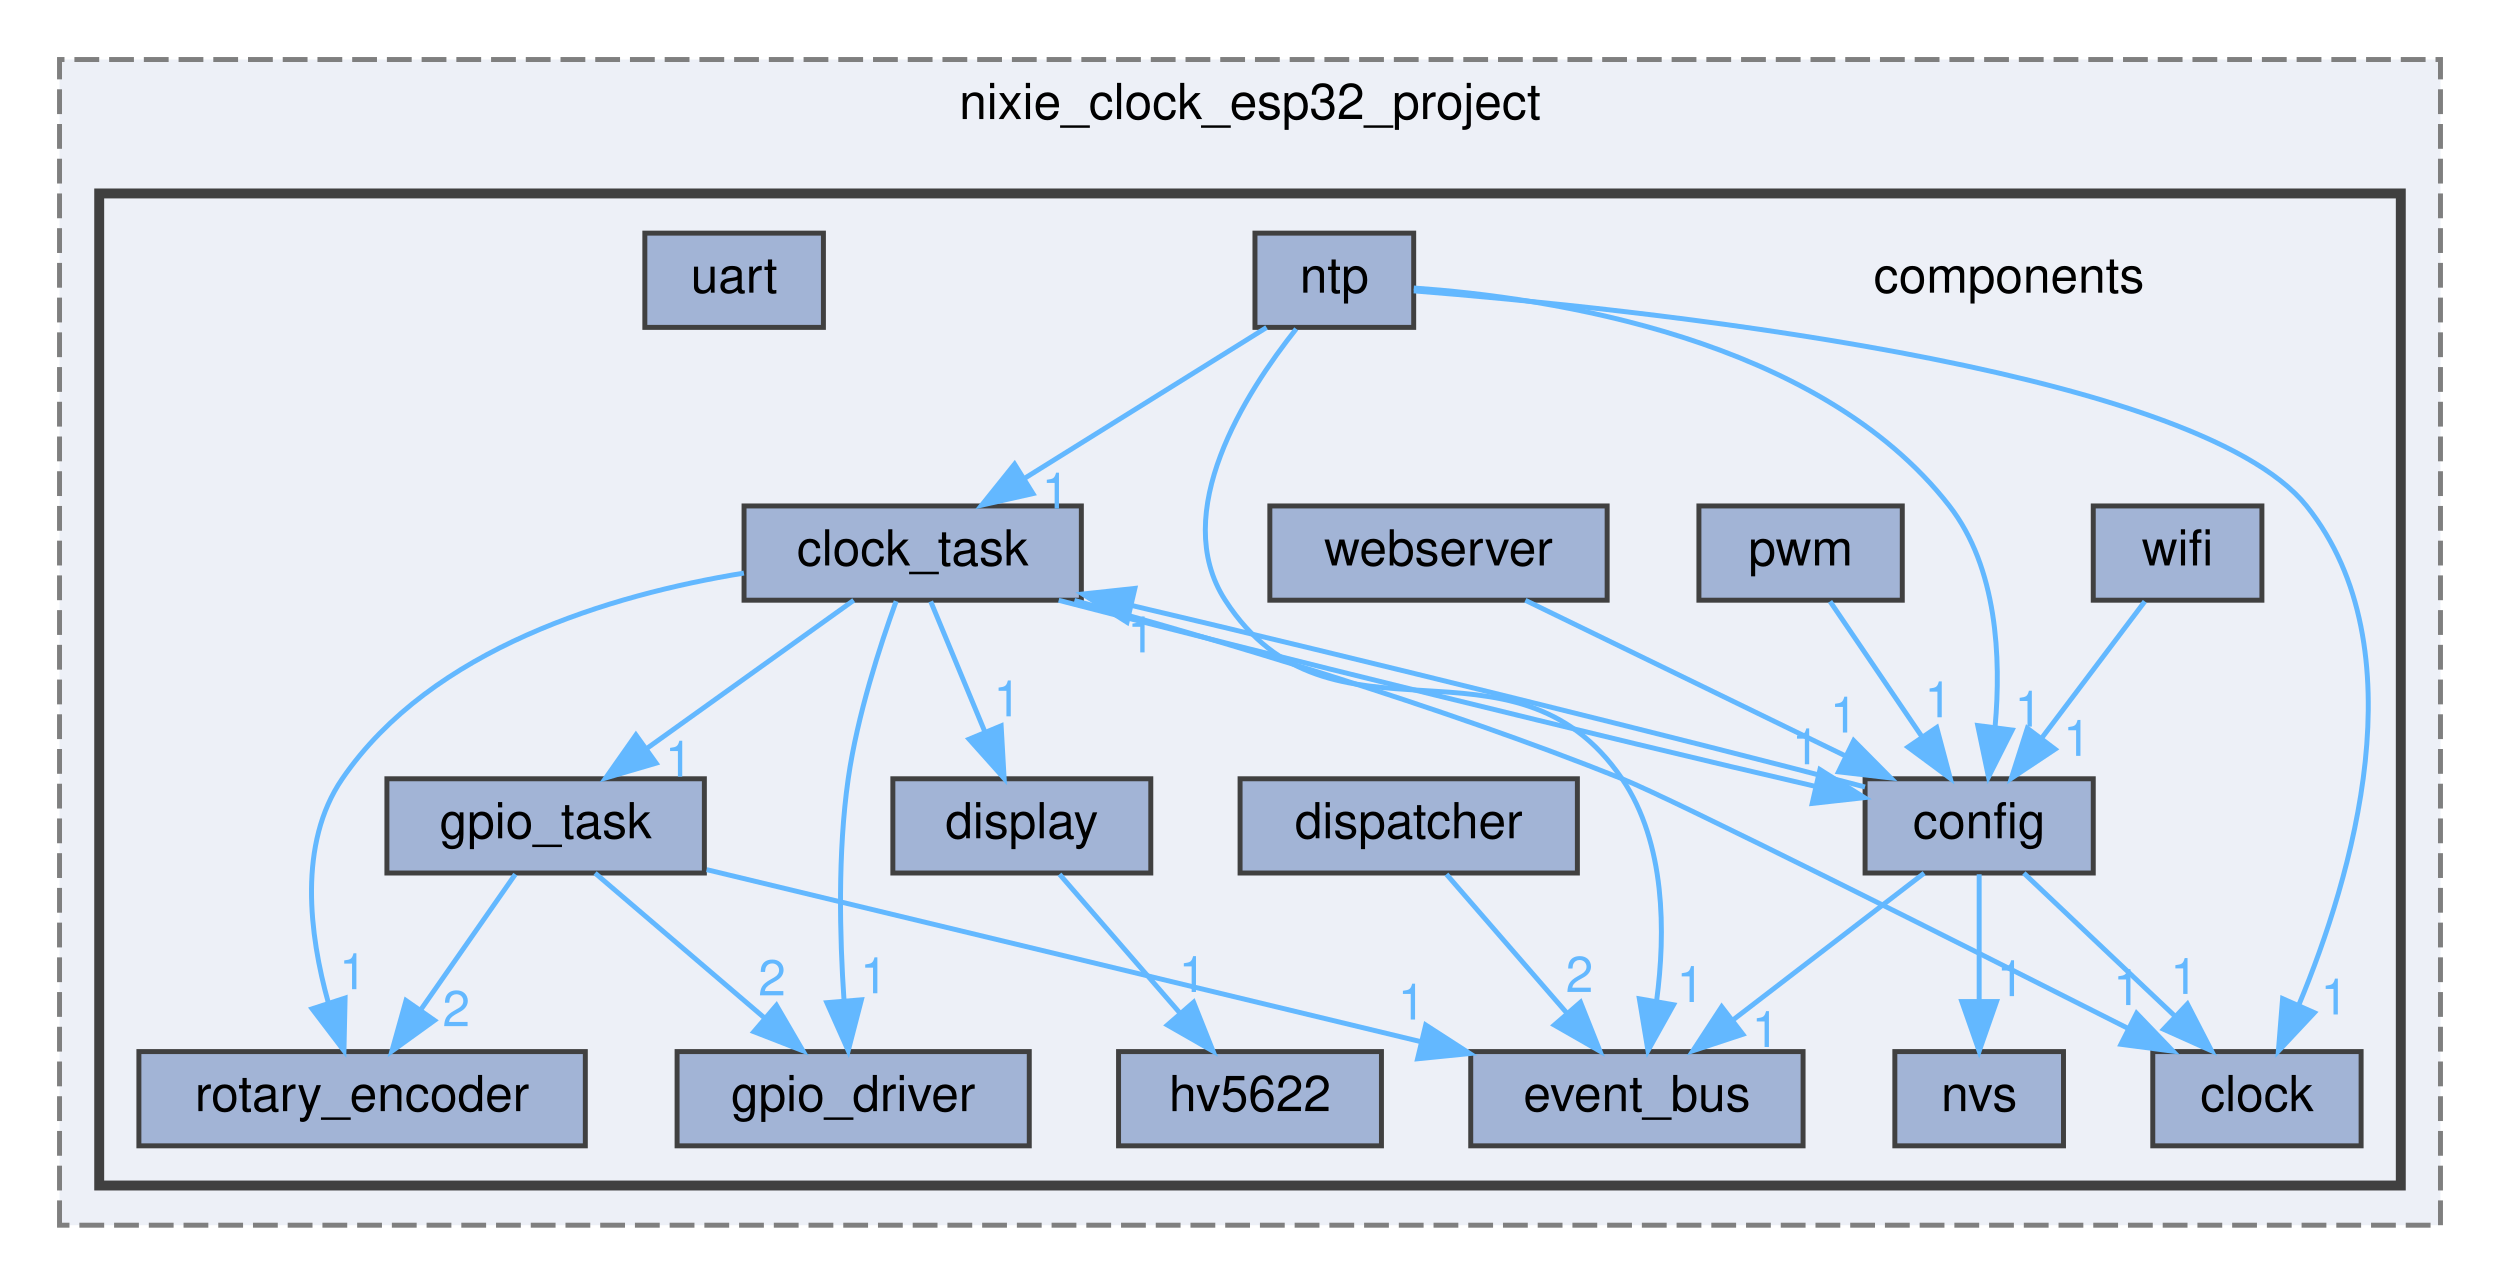
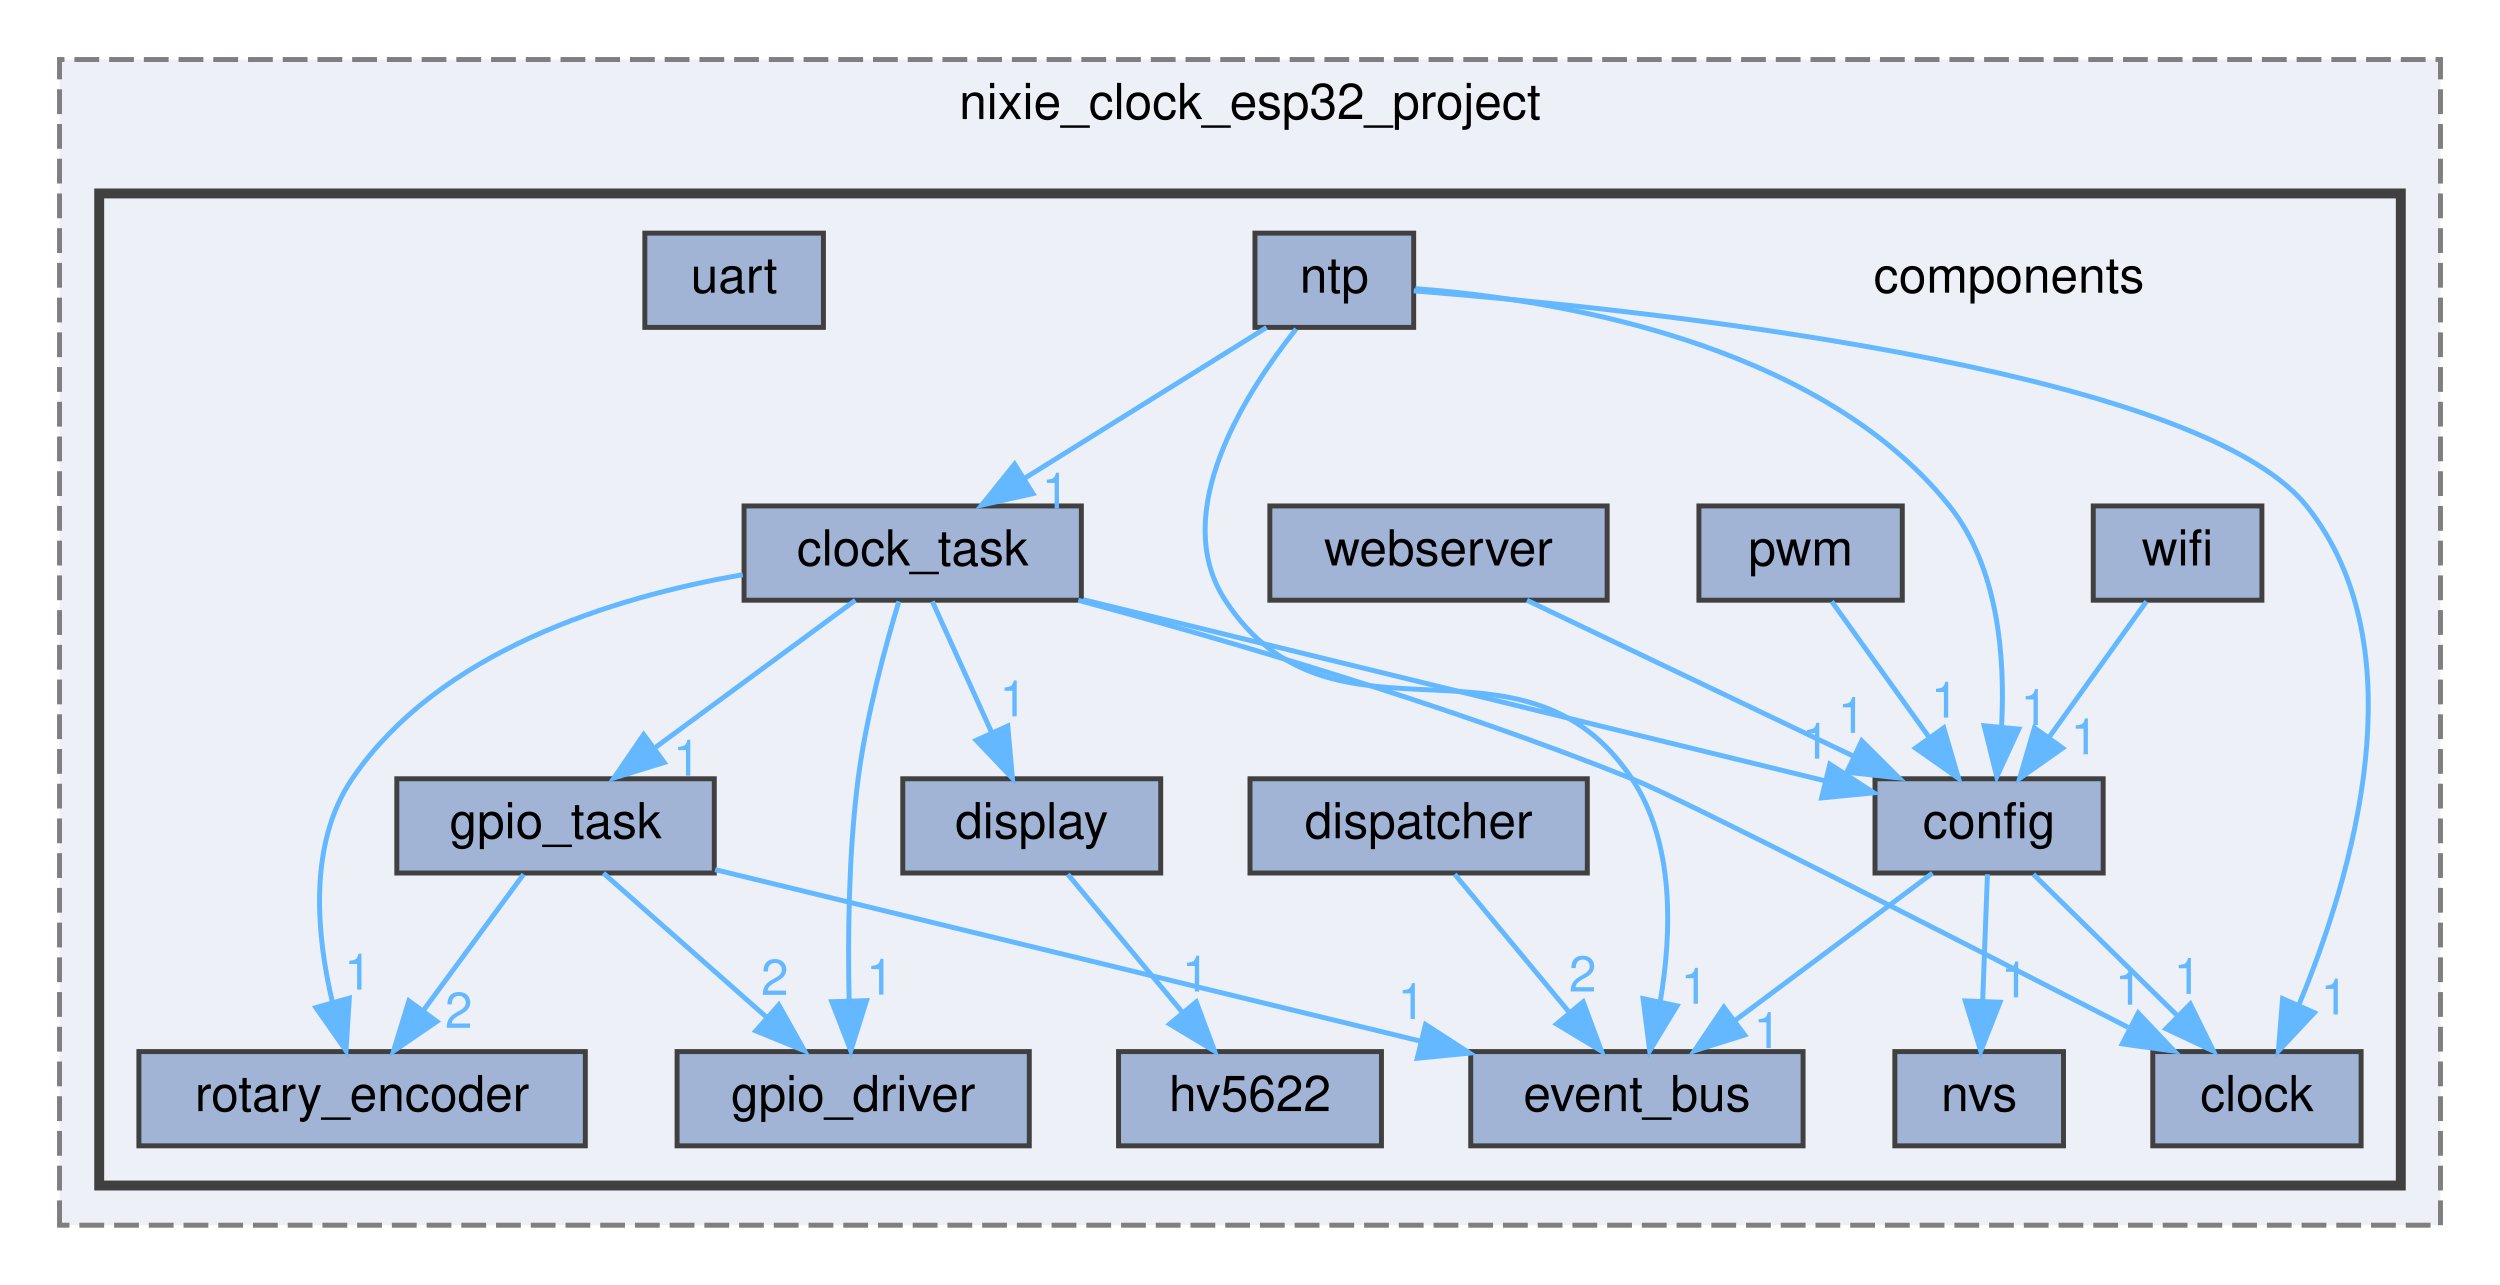
<svg xmlns="http://www.w3.org/2000/svg" xmlns:xlink="http://www.w3.org/1999/xlink" width="504pt" height="259pt" viewBox="0.00 0.00 504.00 259.00">
  <g id="graph0" class="graph" transform="scale(1 1) rotate(0) translate(4 255)">
    <g id="clust1" class="cluster">
      <g id="a_clust1">
        <a xlink:href="dir_4e80761515fcd0d8a8682b4ebda49685.html" target="_top" xlink:title="nixie_clock_esp32_project">
          <polygon fill="#edf0f7" stroke="#7f7f7f" stroke-dasharray="5,2" points="8,-8 8,-243 488,-243 488,-8 8,-8" />
          <text text-anchor="middle" x="248" y="-231" font-family="Helvetica,sans-Serif" font-size="10.00">nixie_clock_esp32_project</text>
        </a>
      </g>
    </g>
    <g id="clust2" class="cluster">
      <g id="a_clust2">
        <a xlink:href="dir_b181baf956279f894a730e459ce47bc5.html" target="_top">
          <polygon fill="#edf0f7" stroke="#404040" stroke-width="2" points="16,-16 16,-216 480,-216 480,-16 16,-16" />
        </a>
      </g>
    </g>
    <g id="node1" class="node">
      <text text-anchor="middle" x="401" y="-196" font-family="Helvetica,sans-Serif" font-size="10.00">components</text>
    </g>
    <g id="node2" class="node">
      <g id="a_node2">
        <a xlink:href="dir_a13c4c485bb1701984d244429ad4ded1.html" target="_top" xlink:title="clock">
          <polygon fill="#a2b4d6" stroke="#404040" points="472,-43 430,-43 430,-24 472,-24 472,-43" />
          <text text-anchor="middle" x="451" y="-31" font-family="Helvetica,sans-Serif" font-size="10.00">clock</text>
        </a>
      </g>
    </g>
    <g id="node3" class="node">
      <g id="a_node3">
        <a xlink:href="dir_2f8bb0b9567c99dc8a53f1db54ef1a1c.html" target="_top" xlink:title="clock_task">
          <polygon fill="#a2b4d6" stroke="#404040" points="214,-153 146,-153 146,-134 214,-134 214,-153" />
          <text text-anchor="middle" x="180" y="-141" font-family="Helvetica,sans-Serif" font-size="10.00">clock_task</text>
        </a>
      </g>
    </g>
    <g id="edge4" class="edge">
      <g id="a_edge4">
        <a xlink:href="dir_000001_000000.html" target="_top">
-           <path fill="none" stroke="#63b8ff" d="M212.6,-133.95C241.92,-125.89 285.95,-112.84 323,-98 333.21,-93.91 390.69,-65.02 425.06,-47.65" />
-           <polygon fill="#63b8ff" stroke="#63b8ff" points="426.74,-50.72 434.08,-43.08 423.58,-44.47 426.74,-50.72" />
+           <path fill="none" stroke="#63b8ff" d="M213.38,-133.98C243.13,-125.99 287.62,-113.03 325,-98 335.03,-93.97 391.17,-65.29 425.03,-47.88" />
+           <polygon fill="#63b8ff" stroke="#63b8ff" points="427.06,-50.78 434.35,-43.09 423.85,-44.55 427.06,-50.78" />
        </a>
      </g>
      <g id="a_edge4-headlabel">
        <a xlink:href="dir_000001_000000.html" target="_top" xlink:title="1">
-           <text text-anchor="middle" x="424.81" y="-52.38" font-family="Helvetica,sans-Serif" font-size="10.00" fill="#63b8ff">1</text>
+           <text text-anchor="middle" x="425.16" y="-52.45" font-family="Helvetica,sans-Serif" font-size="10.00" fill="#63b8ff">1</text>
        </a>
      </g>
    </g>
    <g id="node4" class="node">
      <g id="a_node4">
        <a xlink:href="dir_6591a8ca0b1ec78afa747e232353e174.html" target="_top" xlink:title="config">
-           <polygon fill="#a2b4d6" stroke="#404040" points="418,-98 372,-98 372,-79 418,-79 418,-98" />
-           <text text-anchor="middle" x="395" y="-86" font-family="Helvetica,sans-Serif" font-size="10.00">config</text>
+           <polygon fill="#a2b4d6" stroke="#404040" points="420,-98 374,-98 374,-79 420,-79 420,-98" />
+           <text text-anchor="middle" x="397" y="-86" font-family="Helvetica,sans-Serif" font-size="10.00">config</text>
        </a>
      </g>
    </g>
    <g id="edge3" class="edge">
      <g id="a_edge3">
        <a xlink:href="dir_000001_000003.html" target="_top">
-           <path fill="none" stroke="#63b8ff" d="M209.43,-133.98C249.37,-123.57 320.19,-106.15 361.92,-96.48" />
-           <polygon fill="#63b8ff" stroke="#63b8ff" points="362.9,-99.85 371.87,-94.2 361.34,-93.03 362.9,-99.85" />
+           <path fill="none" stroke="#63b8ff" d="M214.38,-134.1C255.39,-124.09 323.45,-107.46 363.89,-97.59" />
+           <polygon fill="#63b8ff" stroke="#63b8ff" points="364.9,-100.94 373.79,-95.17 363.24,-94.14 364.9,-100.94" />
        </a>
      </g>
      <g id="a_edge3-headlabel">
        <a xlink:href="dir_000001_000003.html" target="_top" xlink:title="1">
-           <text text-anchor="middle" x="360.04" y="-100.92" font-family="Helvetica,sans-Serif" font-size="10.00" fill="#63b8ff">1</text>
+           <text text-anchor="middle" x="362.08" y="-102.05" font-family="Helvetica,sans-Serif" font-size="10.00" fill="#63b8ff">1</text>
        </a>
      </g>
    </g>
    <g id="node6" class="node">
      <g id="a_node6">
        <a xlink:href="dir_25afab11bb9cc6587024a85a8f095e2f.html" target="_top" xlink:title="display">
-           <polygon fill="#a2b4d6" stroke="#404040" points="228,-98 176,-98 176,-79 228,-79 228,-98" />
-           <text text-anchor="middle" x="202" y="-86" font-family="Helvetica,sans-Serif" font-size="10.00">display</text>
+           <polygon fill="#a2b4d6" stroke="#404040" points="230,-98 178,-98 178,-79 230,-79 230,-98" />
+           <text text-anchor="middle" x="204" y="-86" font-family="Helvetica,sans-Serif" font-size="10.00">display</text>
        </a>
      </g>
    </g>
    <g id="edge1" class="edge">
      <g id="a_edge1">
        <a xlink:href="dir_000001_000005.html" target="_top">
-           <path fill="none" stroke="#63b8ff" d="M183.63,-133.75C186.58,-126.65 190.83,-116.4 194.51,-107.56" />
-           <polygon fill="#63b8ff" stroke="#63b8ff" points="197.83,-108.67 198.43,-98.09 191.37,-105.98 197.83,-108.67" />
+           <path fill="none" stroke="#63b8ff" d="M183.96,-133.75C187.21,-126.57 191.92,-116.18 195.95,-107.27" />
+           <polygon fill="#63b8ff" stroke="#63b8ff" points="199.17,-108.64 200.11,-98.09 192.8,-105.75 199.17,-108.64" />
        </a>
      </g>
      <g id="a_edge1-headlabel">
        <a xlink:href="dir_000001_000005.html" target="_top" xlink:title="1">
-           <text text-anchor="middle" x="199.08" y="-110.58" font-family="Helvetica,sans-Serif" font-size="10.00" fill="#63b8ff">1</text>
+           <text text-anchor="middle" x="200.28" y="-110.59" font-family="Helvetica,sans-Serif" font-size="10.00" fill="#63b8ff">1</text>
        </a>
      </g>
    </g>
    <g id="node8" class="node">
      <g id="a_node8">
        <a xlink:href="dir_c8df9a83da56af1891de301214a2e601.html" target="_top" xlink:title="gpio_driver">
          <polygon fill="#a2b4d6" stroke="#404040" points="203.5,-43 132.5,-43 132.5,-24 203.5,-24 203.5,-43" />
          <text text-anchor="middle" x="168" y="-31" font-family="Helvetica,sans-Serif" font-size="10.00">gpio_driver</text>
        </a>
      </g>
    </g>
    <g id="edge5" class="edge">
      <g id="a_edge5">
        <a xlink:href="dir_000001_000007.html" target="_top">
-           <path fill="none" stroke="#63b8ff" d="M176.66,-133.8C173.45,-124.94 168.82,-110.75 167,-98 164.87,-83.13 165.29,-66.09 166.15,-53.41" />
-           <polygon fill="#63b8ff" stroke="#63b8ff" points="169.66,-53.44 167,-43.18 162.69,-52.86 169.66,-53.44" />
+           <path fill="none" stroke="#63b8ff" d="M177.21,-133.75C174.53,-124.85 170.64,-110.63 169,-98 167.07,-83.1 166.91,-66.07 167.18,-53.4" />
+           <polygon fill="#63b8ff" stroke="#63b8ff" points="170.69,-53.28 167.52,-43.17 163.69,-53.05 170.69,-53.28" />
        </a>
      </g>
      <g id="a_edge5-headlabel">
        <a xlink:href="dir_000001_000007.html" target="_top" xlink:title="1">
-           <text text-anchor="middle" x="172.19" y="-54.76" font-family="Helvetica,sans-Serif" font-size="10.00" fill="#63b8ff">1</text>
+           <text text-anchor="middle" x="173.41" y="-54.47" font-family="Helvetica,sans-Serif" font-size="10.00" fill="#63b8ff">1</text>
        </a>
      </g>
    </g>
    <g id="node9" class="node">
      <g id="a_node9">
        <a xlink:href="dir_6378bc349134a8014a09749f3432f8e2.html" target="_top" xlink:title="gpio_task">
-           <polygon fill="#a2b4d6" stroke="#404040" points="138,-98 74,-98 74,-79 138,-79 138,-98" />
-           <text text-anchor="middle" x="106" y="-86" font-family="Helvetica,sans-Serif" font-size="10.00">gpio_task</text>
+           <polygon fill="#a2b4d6" stroke="#404040" points="140,-98 76,-98 76,-79 140,-79 140,-98" />
+           <text text-anchor="middle" x="108" y="-86" font-family="Helvetica,sans-Serif" font-size="10.00">gpio_task</text>
        </a>
      </g>
    </g>
    <g id="edge2" class="edge">
      <g id="a_edge2">
        <a xlink:href="dir_000001_000008.html" target="_top">
-           <path fill="none" stroke="#63b8ff" d="M168.11,-133.98C156.85,-125.92 139.71,-113.65 126.29,-104.03" />
-           <polygon fill="#63b8ff" stroke="#63b8ff" points="128.27,-101.15 118.11,-98.17 124.2,-106.84 128.27,-101.15" />
+           <path fill="none" stroke="#63b8ff" d="M168.43,-133.98C157.58,-126 141.12,-113.88 128.12,-104.31" />
+           <polygon fill="#63b8ff" stroke="#63b8ff" points="129.91,-101.28 119.78,-98.17 125.76,-106.92 129.91,-101.28" />
        </a>
      </g>
      <g id="a_edge2-headlabel">
        <a xlink:href="dir_000001_000008.html" target="_top" xlink:title="1">
-           <text text-anchor="middle" x="132.85" y="-98.43" font-family="Helvetica,sans-Serif" font-size="10.00" fill="#63b8ff">1</text>
+           <text text-anchor="middle" x="134.48" y="-98.62" font-family="Helvetica,sans-Serif" font-size="10.00" fill="#63b8ff">1</text>
        </a>
      </g>
    </g>
    <g id="node14" class="node">
      <g id="a_node14">
        <a xlink:href="dir_ee50860190fe62f2e35dcf8898f9d9d7.html" target="_top" xlink:title="rotary_encoder">
          <polygon fill="#a2b4d6" stroke="#404040" points="114,-43 24,-43 24,-24 114,-24 114,-43" />
          <text text-anchor="middle" x="69" y="-31" font-family="Helvetica,sans-Serif" font-size="10.00">rotary_encoder</text>
        </a>
      </g>
    </g>
    <g id="edge6" class="edge">
      <g id="a_edge6">
        <a xlink:href="dir_000001_000015.html" target="_top">
-           <path fill="none" stroke="#63b8ff" d="M145.97,-139.47C119.03,-135.07 83.03,-124.31 65,-98 56.03,-84.91 58.38,-66.53 62.18,-52.9" />
-           <polygon fill="#63b8ff" stroke="#63b8ff" points="65.57,-53.79 65.34,-43.19 58.92,-51.62 65.57,-53.79" />
+           <path fill="none" stroke="#63b8ff" d="M145.74,-139.15C119.35,-134.56 84.5,-123.71 67,-98 58.08,-84.91 59.8,-66.52 63.03,-52.9" />
+           <polygon fill="#63b8ff" stroke="#63b8ff" points="66.42,-53.77 65.76,-43.19 59.68,-51.87 66.42,-53.77" />
        </a>
      </g>
      <g id="a_edge6-headlabel">
        <a xlink:href="dir_000001_000015.html" target="_top" xlink:title="1">
-           <text text-anchor="middle" x="67.16" y="-55.58" font-family="Helvetica,sans-Serif" font-size="10.00" fill="#63b8ff">1</text>
-         </a>
-       </g>
-     </g>
-     <g id="edge9" class="edge">
-       <g id="a_edge9">
+           <text text-anchor="middle" x="68.18" y="-55.5" font-family="Helvetica,sans-Serif" font-size="10.00" fill="#63b8ff">1</text>
+         </a>
+       </g>
+     </g>
+     <g id="edge8" class="edge">
+       <g id="a_edge8">
        <a xlink:href="dir_000003_000000.html" target="_top">
-           <path fill="none" stroke="#63b8ff" d="M404,-78.98C412.19,-71.23 424.51,-59.58 434.47,-50.14" />
-           <polygon fill="#63b8ff" stroke="#63b8ff" points="436.98,-52.59 441.84,-43.17 432.17,-47.5 436.98,-52.59" />
-         </a>
-       </g>
-       <g id="a_edge9-headlabel">
+           <path fill="none" stroke="#63b8ff" d="M405.92,-78.75C413.78,-71.03 425.43,-59.6 434.92,-50.28" />
+           <polygon fill="#63b8ff" stroke="#63b8ff" points="437.56,-52.59 442.25,-43.09 432.66,-47.6 437.56,-52.59" />
+         </a>
+       </g>
+       <g id="a_edge8-headlabel">
        <a xlink:href="dir_000003_000000.html" target="_top" xlink:title="1">
-           <text text-anchor="middle" x="436.32" y="-54.62" font-family="Helvetica,sans-Serif" font-size="10.00" fill="#63b8ff">1</text>
-         </a>
-       </g>
-     </g>
-     <g id="edge7" class="edge">
-       <g id="a_edge7">
-         <a xlink:href="dir_000003_000001.html" target="_top">
-           <path fill="none" stroke="#63b8ff" d="M371.98,-96.34C336.66,-105.66 268.94,-122.4 224.03,-132.96" />
-           <polygon fill="#63b8ff" stroke="#63b8ff" points="223.2,-129.56 214.26,-135.24 224.79,-136.38 223.2,-129.56" />
-         </a>
-       </g>
-       <g id="a_edge7-headlabel">
-         <a xlink:href="dir_000003_000001.html" target="_top" xlink:title="1">
-           <text text-anchor="middle" x="226.06" y="-123.48" font-family="Helvetica,sans-Serif" font-size="10.00" fill="#63b8ff">1</text>
+           <text text-anchor="middle" x="436.99" y="-54.64" font-family="Helvetica,sans-Serif" font-size="10.00" fill="#63b8ff">1</text>
        </a>
      </g>
    </g>
    <g id="node7" class="node">
      <g id="a_node7">
        <a xlink:href="dir_3df67f4185c8cd9c27353f35f3bf503b.html" target="_top" xlink:title="event_bus">
          <polygon fill="#a2b4d6" stroke="#404040" points="359.5,-43 292.5,-43 292.5,-24 359.5,-24 359.5,-43" />
          <text text-anchor="middle" x="326" y="-31" font-family="Helvetica,sans-Serif" font-size="10.00">event_bus</text>
        </a>
      </g>
    </g>
-     <g id="edge8" class="edge">
-       <g id="a_edge8">
+     <g id="edge7" class="edge">
+       <g id="a_edge7">
        <a xlink:href="dir_000003_000006.html" target="_top">
-           <path fill="none" stroke="#63b8ff" d="M383.91,-78.98C373.51,-71 357.74,-58.88 345.28,-49.31" />
-           <polygon fill="#63b8ff" stroke="#63b8ff" points="347.35,-46.49 337.29,-43.17 343.09,-52.04 347.35,-46.49" />
-         </a>
-       </g>
-       <g id="a_edge8-headlabel">
+           <path fill="none" stroke="#63b8ff" d="M385.59,-78.98C374.89,-71 358.66,-58.88 345.84,-49.31" />
+           <polygon fill="#63b8ff" stroke="#63b8ff" points="347.72,-46.35 337.61,-43.17 343.53,-51.96 347.72,-46.35" />
+         </a>
+       </g>
+       <g id="a_edge7-headlabel">
        <a xlink:href="dir_000003_000006.html" target="_top" xlink:title="1">
-           <text text-anchor="middle" x="351.93" y="-43.92" font-family="Helvetica,sans-Serif" font-size="10.00" fill="#63b8ff">1</text>
+           <text text-anchor="middle" x="352.3" y="-43.72" font-family="Helvetica,sans-Serif" font-size="10.00" fill="#63b8ff">1</text>
        </a>
      </g>
    </g>
    <g id="node12" class="node">
      <g id="a_node12">
        <a xlink:href="dir_d593a792f6d68ad3cd00089cda4c9fbf.html" target="_top" xlink:title="nvs">
          <polygon fill="#a2b4d6" stroke="#404040" points="412,-43 378,-43 378,-24 412,-24 412,-43" />
          <text text-anchor="middle" x="395" y="-31" font-family="Helvetica,sans-Serif" font-size="10.00">nvs</text>
        </a>
      </g>
    </g>
-     <g id="edge10" class="edge">
-       <g id="a_edge10">
+     <g id="edge9" class="edge">
+       <g id="a_edge9">
        <a xlink:href="dir_000003_000013.html" target="_top">
-           <path fill="none" stroke="#63b8ff" d="M395,-78.75C395,-71.8 395,-61.85 395,-53.13" />
-           <polygon fill="#63b8ff" stroke="#63b8ff" points="398.5,-53.09 395,-43.09 391.5,-53.09 398.5,-53.09" />
-         </a>
-       </g>
-       <g id="a_edge10-headlabel">
+           <path fill="none" stroke="#63b8ff" d="M396.67,-78.75C396.41,-71.8 396.03,-61.85 395.7,-53.13" />
+           <polygon fill="#63b8ff" stroke="#63b8ff" points="399.2,-52.95 395.32,-43.09 392.2,-53.21 399.2,-52.95" />
+         </a>
+       </g>
+       <g id="a_edge9-headlabel">
        <a xlink:href="dir_000003_000013.html" target="_top" xlink:title="1">
-           <text text-anchor="middle" x="401.34" y="-54.18" font-family="Helvetica,sans-Serif" font-size="10.00" fill="#63b8ff">1</text>
+           <text text-anchor="middle" x="402.17" y="-53.93" font-family="Helvetica,sans-Serif" font-size="10.00" fill="#63b8ff">1</text>
        </a>
      </g>
    </g>
    <g id="node5" class="node">
      <g id="a_node5">
        <a xlink:href="dir_bfdcce58a23cc395bda28f665cadf99d.html" target="_top" xlink:title="dispatcher">
-           <polygon fill="#a2b4d6" stroke="#404040" points="314,-98 246,-98 246,-79 314,-79 314,-98" />
-           <text text-anchor="middle" x="280" y="-86" font-family="Helvetica,sans-Serif" font-size="10.00">dispatcher</text>
-         </a>
-       </g>
-     </g>
-     <g id="edge11" class="edge">
-       <g id="a_edge11">
+           <polygon fill="#a2b4d6" stroke="#404040" points="316,-98 248,-98 248,-79 316,-79 316,-98" />
+           <text text-anchor="middle" x="282" y="-86" font-family="Helvetica,sans-Serif" font-size="10.00">dispatcher</text>
+         </a>
+       </g>
+     </g>
+     <g id="edge10" class="edge">
+       <g id="a_edge10">
        <a xlink:href="dir_000004_000006.html" target="_top">
-           <path fill="none" stroke="#63b8ff" d="M287.6,-78.75C294.16,-71.18 303.82,-60.05 311.81,-50.84" />
-           <polygon fill="#63b8ff" stroke="#63b8ff" points="314.63,-52.94 318.55,-43.09 309.35,-48.35 314.63,-52.94" />
-         </a>
-       </g>
-       <g id="a_edge11-headlabel">
+           <path fill="none" stroke="#63b8ff" d="M289.27,-78.75C295.54,-71.18 304.79,-60.05 312.43,-50.84" />
+           <polygon fill="#63b8ff" stroke="#63b8ff" points="315.17,-53.02 318.87,-43.09 309.79,-48.55 315.17,-53.02" />
+         </a>
+       </g>
+       <g id="a_edge10-headlabel">
        <a xlink:href="dir_000004_000006.html" target="_top" xlink:title="2">
-           <text text-anchor="middle" x="314.42" y="-55.01" font-family="Helvetica,sans-Serif" font-size="10.00" fill="#63b8ff">2</text>
+           <text text-anchor="middle" x="315.06" y="-55.1" font-family="Helvetica,sans-Serif" font-size="10.00" fill="#63b8ff">2</text>
        </a>
      </g>
    </g>
    <g id="node10" class="node">
      <g id="a_node10">
        <a xlink:href="dir_fb7d8fb2e7a81481fd306fa505fa505b.html" target="_top" xlink:title="hv5622">
          <polygon fill="#a2b4d6" stroke="#404040" points="274.5,-43 221.5,-43 221.5,-24 274.5,-24 274.5,-43" />
          <text text-anchor="middle" x="248" y="-31" font-family="Helvetica,sans-Serif" font-size="10.00">hv5622</text>
        </a>
      </g>
    </g>
+     <g id="edge11" class="edge">
+       <g id="a_edge11">
+         <a xlink:href="dir_000005_000009.html" target="_top">
+           <path fill="none" stroke="#63b8ff" d="M211.27,-78.75C217.54,-71.18 226.79,-60.05 234.43,-50.84" />
+           <polygon fill="#63b8ff" stroke="#63b8ff" points="237.17,-53.02 240.87,-43.09 231.79,-48.55 237.17,-53.02" />
+         </a>
+       </g>
+       <g id="a_edge11-headlabel">
+         <a xlink:href="dir_000005_000009.html" target="_top" xlink:title="1">
+           <text text-anchor="middle" x="237.06" y="-55.1" font-family="Helvetica,sans-Serif" font-size="10.00" fill="#63b8ff">1</text>
+         </a>
+       </g>
+     </g>
    <g id="edge12" class="edge">
      <g id="a_edge12">
-         <a xlink:href="dir_000005_000009.html" target="_top">
-           <path fill="none" stroke="#63b8ff" d="M209.6,-78.75C216.16,-71.18 225.82,-60.05 233.81,-50.84" />
-           <polygon fill="#63b8ff" stroke="#63b8ff" points="236.63,-52.94 240.55,-43.09 231.35,-48.35 236.63,-52.94" />
+         <a xlink:href="dir_000008_000006.html" target="_top">
+           <path fill="none" stroke="#63b8ff" d="M140.17,-79.68C177.81,-70.53 240.32,-55.33 282.32,-45.12" />
+           <polygon fill="#63b8ff" stroke="#63b8ff" points="283.38,-48.46 292.27,-42.7 281.72,-41.66 283.38,-48.46" />
        </a>
      </g>
      <g id="a_edge12-headlabel">
-         <a xlink:href="dir_000005_000009.html" target="_top" xlink:title="1">
-           <text text-anchor="middle" x="236.42" y="-55.01" font-family="Helvetica,sans-Serif" font-size="10.00" fill="#63b8ff">1</text>
+         <a xlink:href="dir_000008_000006.html" target="_top" xlink:title="1">
+           <text text-anchor="middle" x="280.55" y="-49.57" font-family="Helvetica,sans-Serif" font-size="10.00" fill="#63b8ff">1</text>
        </a>
      </g>
    </g>
    <g id="edge13" class="edge">
      <g id="a_edge13">
-         <a xlink:href="dir_000008_000006.html" target="_top">
-           <path fill="none" stroke="#63b8ff" d="M138.46,-79.68C176.64,-70.48 240.16,-55.18 282.56,-44.97" />
-           <polygon fill="#63b8ff" stroke="#63b8ff" points="283.42,-48.36 292.32,-42.61 281.78,-41.55 283.42,-48.36" />
+         <a xlink:href="dir_000008_000007.html" target="_top">
+           <path fill="none" stroke="#63b8ff" d="M117.64,-78.98C126.51,-71.15 139.87,-59.34 150.61,-49.86" />
+           <polygon fill="#63b8ff" stroke="#63b8ff" points="153.01,-52.41 158.18,-43.17 148.37,-47.17 153.01,-52.41" />
        </a>
      </g>
      <g id="a_edge13-headlabel">
-         <a xlink:href="dir_000008_000006.html" target="_top" xlink:title="1">
-           <text text-anchor="middle" x="280.59" y="-49.46" font-family="Helvetica,sans-Serif" font-size="10.00" fill="#63b8ff">1</text>
+         <a xlink:href="dir_000008_000007.html" target="_top" xlink:title="2">
+           <text text-anchor="middle" x="152.19" y="-54.42" font-family="Helvetica,sans-Serif" font-size="10.00" fill="#63b8ff">2</text>
        </a>
      </g>
    </g>
    <g id="edge14" class="edge">
      <g id="a_edge14">
-         <a xlink:href="dir_000008_000007.html" target="_top">
-           <path fill="none" stroke="#63b8ff" d="M115.96,-78.98C125.13,-71.15 138.94,-59.34 150.03,-49.86" />
-           <polygon fill="#63b8ff" stroke="#63b8ff" points="152.53,-52.33 157.86,-43.17 147.98,-47.01 152.53,-52.33" />
+         <a xlink:href="dir_000008_000015.html" target="_top">
+           <path fill="none" stroke="#63b8ff" d="M101.56,-78.75C96.11,-71.34 88.14,-60.5 81.44,-51.41" />
+           <polygon fill="#63b8ff" stroke="#63b8ff" points="84.07,-49.07 75.32,-43.09 78.43,-53.22 84.07,-49.07" />
        </a>
      </g>
      <g id="a_edge14-headlabel">
-         <a xlink:href="dir_000008_000007.html" target="_top" xlink:title="2">
-           <text text-anchor="middle" x="151.64" y="-54.32" font-family="Helvetica,sans-Serif" font-size="10.00" fill="#63b8ff">2</text>
-         </a>
-       </g>
-     </g>
-     <g id="edge15" class="edge">
-       <g id="a_edge15">
-         <a xlink:href="dir_000008_000015.html" target="_top">
-           <path fill="none" stroke="#63b8ff" d="M99.89,-78.75C94.72,-71.34 87.15,-60.5 80.81,-51.41" />
-           <polygon fill="#63b8ff" stroke="#63b8ff" points="83.59,-49.29 75,-43.09 77.85,-53.29 83.59,-49.29" />
-         </a>
-       </g>
-       <g id="a_edge15-headlabel">
        <a xlink:href="dir_000008_000015.html" target="_top" xlink:title="2">
-           <text text-anchor="middle" x="87.98" y="-48.11" font-family="Helvetica,sans-Serif" font-size="10.00" fill="#63b8ff">2</text>
+           <text text-anchor="middle" x="88.48" y="-47.78" font-family="Helvetica,sans-Serif" font-size="10.00" fill="#63b8ff">2</text>
        </a>
      </g>
    </g>
    <g id="node11" class="node">
      <g id="a_node11">
        <a xlink:href="dir_8938040af9d266be553d1135477b804d.html" target="_top" xlink:title="ntp">
          <polygon fill="#a2b4d6" stroke="#404040" points="281,-208 249,-208 249,-189 281,-189 281,-208" />
          <text text-anchor="middle" x="265" y="-196" font-family="Helvetica,sans-Serif" font-size="10.00">ntp</text>
        </a>
      </g>
    </g>
-     <g id="edge19" class="edge">
-       <g id="a_edge19">
+     <g id="edge18" class="edge">
+       <g id="a_edge18">
        <a xlink:href="dir_000012_000000.html" target="_top">
          <path fill="none" stroke="#63b8ff" d="M281.01,-196.36C323.67,-192.96 438.41,-181.29 461,-153 483.99,-124.2 470.06,-77.95 459.52,-52.59" />
          <polygon fill="#63b8ff" stroke="#63b8ff" points="462.57,-50.84 455.32,-43.11 456.17,-53.67 462.57,-50.84" />
        </a>
      </g>
-       <g id="a_edge19-headlabel">
+       <g id="a_edge18-headlabel">
        <a xlink:href="dir_000012_000000.html" target="_top" xlink:title="1">
          <text text-anchor="middle" x="466.62" y="-50.48" font-family="Helvetica,sans-Serif" font-size="10.00" fill="#63b8ff">1</text>
        </a>
      </g>
    </g>
-     <g id="edge16" class="edge">
-       <g id="a_edge16">
+     <g id="edge15" class="edge">
+       <g id="a_edge15">
        <a xlink:href="dir_000012_000001.html" target="_top">
          <path fill="none" stroke="#63b8ff" d="M251.34,-188.98C238.16,-180.77 217.97,-168.18 202.43,-158.49" />
          <polygon fill="#63b8ff" stroke="#63b8ff" points="204.24,-155.49 193.91,-153.17 200.54,-161.43 204.24,-155.49" />
        </a>
      </g>
-       <g id="a_edge16-headlabel">
+       <g id="a_edge15-headlabel">
        <a xlink:href="dir_000012_000001.html" target="_top" xlink:title="1">
          <text text-anchor="middle" x="208.8" y="-152.48" font-family="Helvetica,sans-Serif" font-size="10.00" fill="#63b8ff">1</text>
        </a>
      </g>
    </g>
-     <g id="edge18" class="edge">
-       <g id="a_edge18">
-         <a xlink:href="dir_000012_000003.html" target="_top">
-           <path fill="none" stroke="#63b8ff" d="M281.02,-196.94C308.12,-195.04 362.63,-186.96 389,-153 398.66,-140.56 399.44,-122.35 398.22,-108.62" />
-           <polygon fill="#63b8ff" stroke="#63b8ff" points="401.65,-107.82 396.88,-98.36 394.71,-108.73 401.65,-107.82" />
-         </a>
-       </g>
-       <g id="a_edge18-headlabel">
-         <a xlink:href="dir_000012_000003.html" target="_top" xlink:title="1">
-           <text text-anchor="middle" x="404.93" y="-108.52" font-family="Helvetica,sans-Serif" font-size="10.00" fill="#63b8ff">1</text>
-         </a>
-       </g>
-     </g>
    <g id="edge17" class="edge">
      <g id="a_edge17">
+         <a xlink:href="dir_000012_000003.html" target="_top">
+           <path fill="none" stroke="#63b8ff" d="M281.34,-196.82C308.41,-194.73 362.25,-186.37 389,-153 398.88,-140.67 400.26,-122.45 399.52,-108.68" />
+           <polygon fill="#63b8ff" stroke="#63b8ff" points="402.98,-108.02 398.55,-98.4 396.01,-108.68 402.98,-108.02" />
+         </a>
+       </g>
+       <g id="a_edge17-headlabel">
+         <a xlink:href="dir_000012_000003.html" target="_top" xlink:title="1">
+           <text text-anchor="middle" x="406.14" y="-108.83" font-family="Helvetica,sans-Serif" font-size="10.00" fill="#63b8ff">1</text>
+         </a>
+       </g>
+     </g>
+     <g id="edge16" class="edge">
+       <g id="a_edge16">
        <a xlink:href="dir_000012_000006.html" target="_top">
-           <path fill="none" stroke="#63b8ff" d="M257.32,-188.7C247.11,-175.86 231.6,-151.64 243,-134 264.17,-101.26 301.06,-130.23 323,-98 331.83,-85.03 331.78,-66.88 329.98,-53.3" />
-           <polygon fill="#63b8ff" stroke="#63b8ff" points="333.39,-52.44 328.23,-43.19 326.49,-53.64 333.39,-52.44" />
-         </a>
-       </g>
-       <g id="a_edge17-headlabel">
+           <path fill="none" stroke="#63b8ff" d="M257.3,-188.68C247.06,-175.83 231.52,-151.58 243,-134 264.76,-100.68 302.97,-131.15 325,-98 333.68,-84.94 333.02,-66.8 330.73,-53.25" />
+           <polygon fill="#63b8ff" stroke="#63b8ff" points="334.08,-52.21 328.58,-43.16 327.24,-53.67 334.08,-52.21" />
+         </a>
+       </g>
+       <g id="a_edge16-headlabel">
        <a xlink:href="dir_000012_000006.html" target="_top" xlink:title="1">
-           <text text-anchor="middle" x="336.8" y="-53" font-family="Helvetica,sans-Serif" font-size="10.00" fill="#63b8ff">1</text>
+           <text text-anchor="middle" x="337.61" y="-52.64" font-family="Helvetica,sans-Serif" font-size="10.00" fill="#63b8ff">1</text>
        </a>
      </g>
    </g>
    <g id="node13" class="node">
      <g id="a_node13">
        <a xlink:href="dir_af00538107c5bb6312b4379f7c6a7915.html" target="_top" xlink:title="pwm">
          <polygon fill="#a2b4d6" stroke="#404040" points="379.5,-153 338.5,-153 338.5,-134 379.5,-134 379.5,-153" />
          <text text-anchor="middle" x="359" y="-141" font-family="Helvetica,sans-Serif" font-size="10.00">pwm</text>
        </a>
      </g>
    </g>
-     <g id="edge20" class="edge">
-       <g id="a_edge20">
+     <g id="edge19" class="edge">
+       <g id="a_edge19">
        <a xlink:href="dir_000014_000003.html" target="_top">
-           <path fill="none" stroke="#63b8ff" d="M364.94,-133.75C369.98,-126.34 377.34,-115.5 383.51,-106.41" />
-           <polygon fill="#63b8ff" stroke="#63b8ff" points="386.44,-108.33 389.17,-98.09 380.65,-104.39 386.44,-108.33" />
-         </a>
-       </g>
-       <g id="a_edge20-headlabel">
+           <path fill="none" stroke="#63b8ff" d="M365.27,-133.75C370.59,-126.34 378.36,-115.5 384.88,-106.41" />
+           <polygon fill="#63b8ff" stroke="#63b8ff" points="387.86,-108.26 390.84,-98.09 382.17,-104.18 387.86,-108.26" />
+         </a>
+       </g>
+       <g id="a_edge19-headlabel">
        <a xlink:href="dir_000014_000003.html" target="_top" xlink:title="1">
-           <text text-anchor="middle" x="386.77" y="-110.4" font-family="Helvetica,sans-Serif" font-size="10.00" fill="#63b8ff">1</text>
+           <text text-anchor="middle" x="388.07" y="-110.33" font-family="Helvetica,sans-Serif" font-size="10.00" fill="#63b8ff">1</text>
        </a>
      </g>
    </g>
    <g id="node15" class="node">
      <g id="a_node15">
        <a xlink:href="dir_e358256436063faffb66e4cd4d1bf7a0.html" target="_top" xlink:title="uart">
          <polygon fill="#a2b4d6" stroke="#404040" points="162,-208 126,-208 126,-189 162,-189 162,-208" />
          <text text-anchor="middle" x="144" y="-196" font-family="Helvetica,sans-Serif" font-size="10.00">uart</text>
        </a>
      </g>
    </g>
    <g id="node16" class="node">
      <g id="a_node16">
        <a xlink:href="dir_54c3fa7b37971d51e57fc618a8a47b11.html" target="_top" xlink:title="webserver">
          <polygon fill="#a2b4d6" stroke="#404040" points="320,-153 252,-153 252,-134 320,-134 320,-153" />
          <text text-anchor="middle" x="286" y="-141" font-family="Helvetica,sans-Serif" font-size="10.00">webserver</text>
        </a>
      </g>
    </g>
-     <g id="edge21" class="edge">
-       <g id="a_edge21">
+     <g id="edge20" class="edge">
+       <g id="a_edge20">
        <a xlink:href="dir_000018_000003.html" target="_top">
-           <path fill="none" stroke="#63b8ff" d="M303.51,-133.98C320.97,-125.5 348.01,-112.35 368.17,-102.54" />
-           <polygon fill="#63b8ff" stroke="#63b8ff" points="369.71,-105.69 377.17,-98.17 366.64,-99.4 369.71,-105.69" />
-         </a>
-       </g>
-       <g id="a_edge21-headlabel">
+           <path fill="none" stroke="#63b8ff" d="M303.83,-133.98C321.61,-125.5 349.15,-112.35 369.68,-102.54" />
+           <polygon fill="#63b8ff" stroke="#63b8ff" points="371.33,-105.64 378.84,-98.17 368.31,-99.32 371.33,-105.64" />
+         </a>
+       </g>
+       <g id="a_edge20-headlabel">
        <a xlink:href="dir_000018_000003.html" target="_top" xlink:title="1">
-           <text text-anchor="middle" x="367.71" y="-107.32" font-family="Helvetica,sans-Serif" font-size="10.00" fill="#63b8ff">1</text>
+           <text text-anchor="middle" x="369.3" y="-107.25" font-family="Helvetica,sans-Serif" font-size="10.00" fill="#63b8ff">1</text>
        </a>
      </g>
    </g>
    <g id="node17" class="node">
      <g id="a_node17">
        <a xlink:href="dir_27a09bb4329d836898ad2e41b0fca487.html" target="_top" xlink:title="wifi">
          <polygon fill="#a2b4d6" stroke="#404040" points="452,-153 418,-153 418,-134 452,-134 452,-153" />
          <text text-anchor="middle" x="435" y="-141" font-family="Helvetica,sans-Serif" font-size="10.00">wifi</text>
        </a>
      </g>
    </g>
-     <g id="edge22" class="edge">
-       <g id="a_edge22">
+     <g id="edge21" class="edge">
+       <g id="a_edge21">
        <a xlink:href="dir_000019_000003.html" target="_top">
-           <path fill="none" stroke="#63b8ff" d="M428.39,-133.75C422.74,-126.26 414.46,-115.28 407.55,-106.13" />
-           <polygon fill="#63b8ff" stroke="#63b8ff" points="410.3,-103.96 401.48,-98.09 404.71,-108.18 410.3,-103.96" />
-         </a>
-       </g>
-       <g id="a_edge22-headlabel">
+           <path fill="none" stroke="#63b8ff" d="M428.73,-133.75C423.41,-126.34 415.64,-115.5 409.12,-106.41" />
+           <polygon fill="#63b8ff" stroke="#63b8ff" points="411.83,-104.18 403.16,-98.09 406.14,-108.26 411.83,-104.18" />
+         </a>
+       </g>
+       <g id="a_edge21-headlabel">
        <a xlink:href="dir_000019_000003.html" target="_top" xlink:title="1">
-           <text text-anchor="middle" x="414.73" y="-102.62" font-family="Helvetica,sans-Serif" font-size="10.00" fill="#63b8ff">1</text>
+           <text text-anchor="middle" x="416.23" y="-102.94" font-family="Helvetica,sans-Serif" font-size="10.00" fill="#63b8ff">1</text>
        </a>
      </g>
    </g>
  </g>
</svg>
